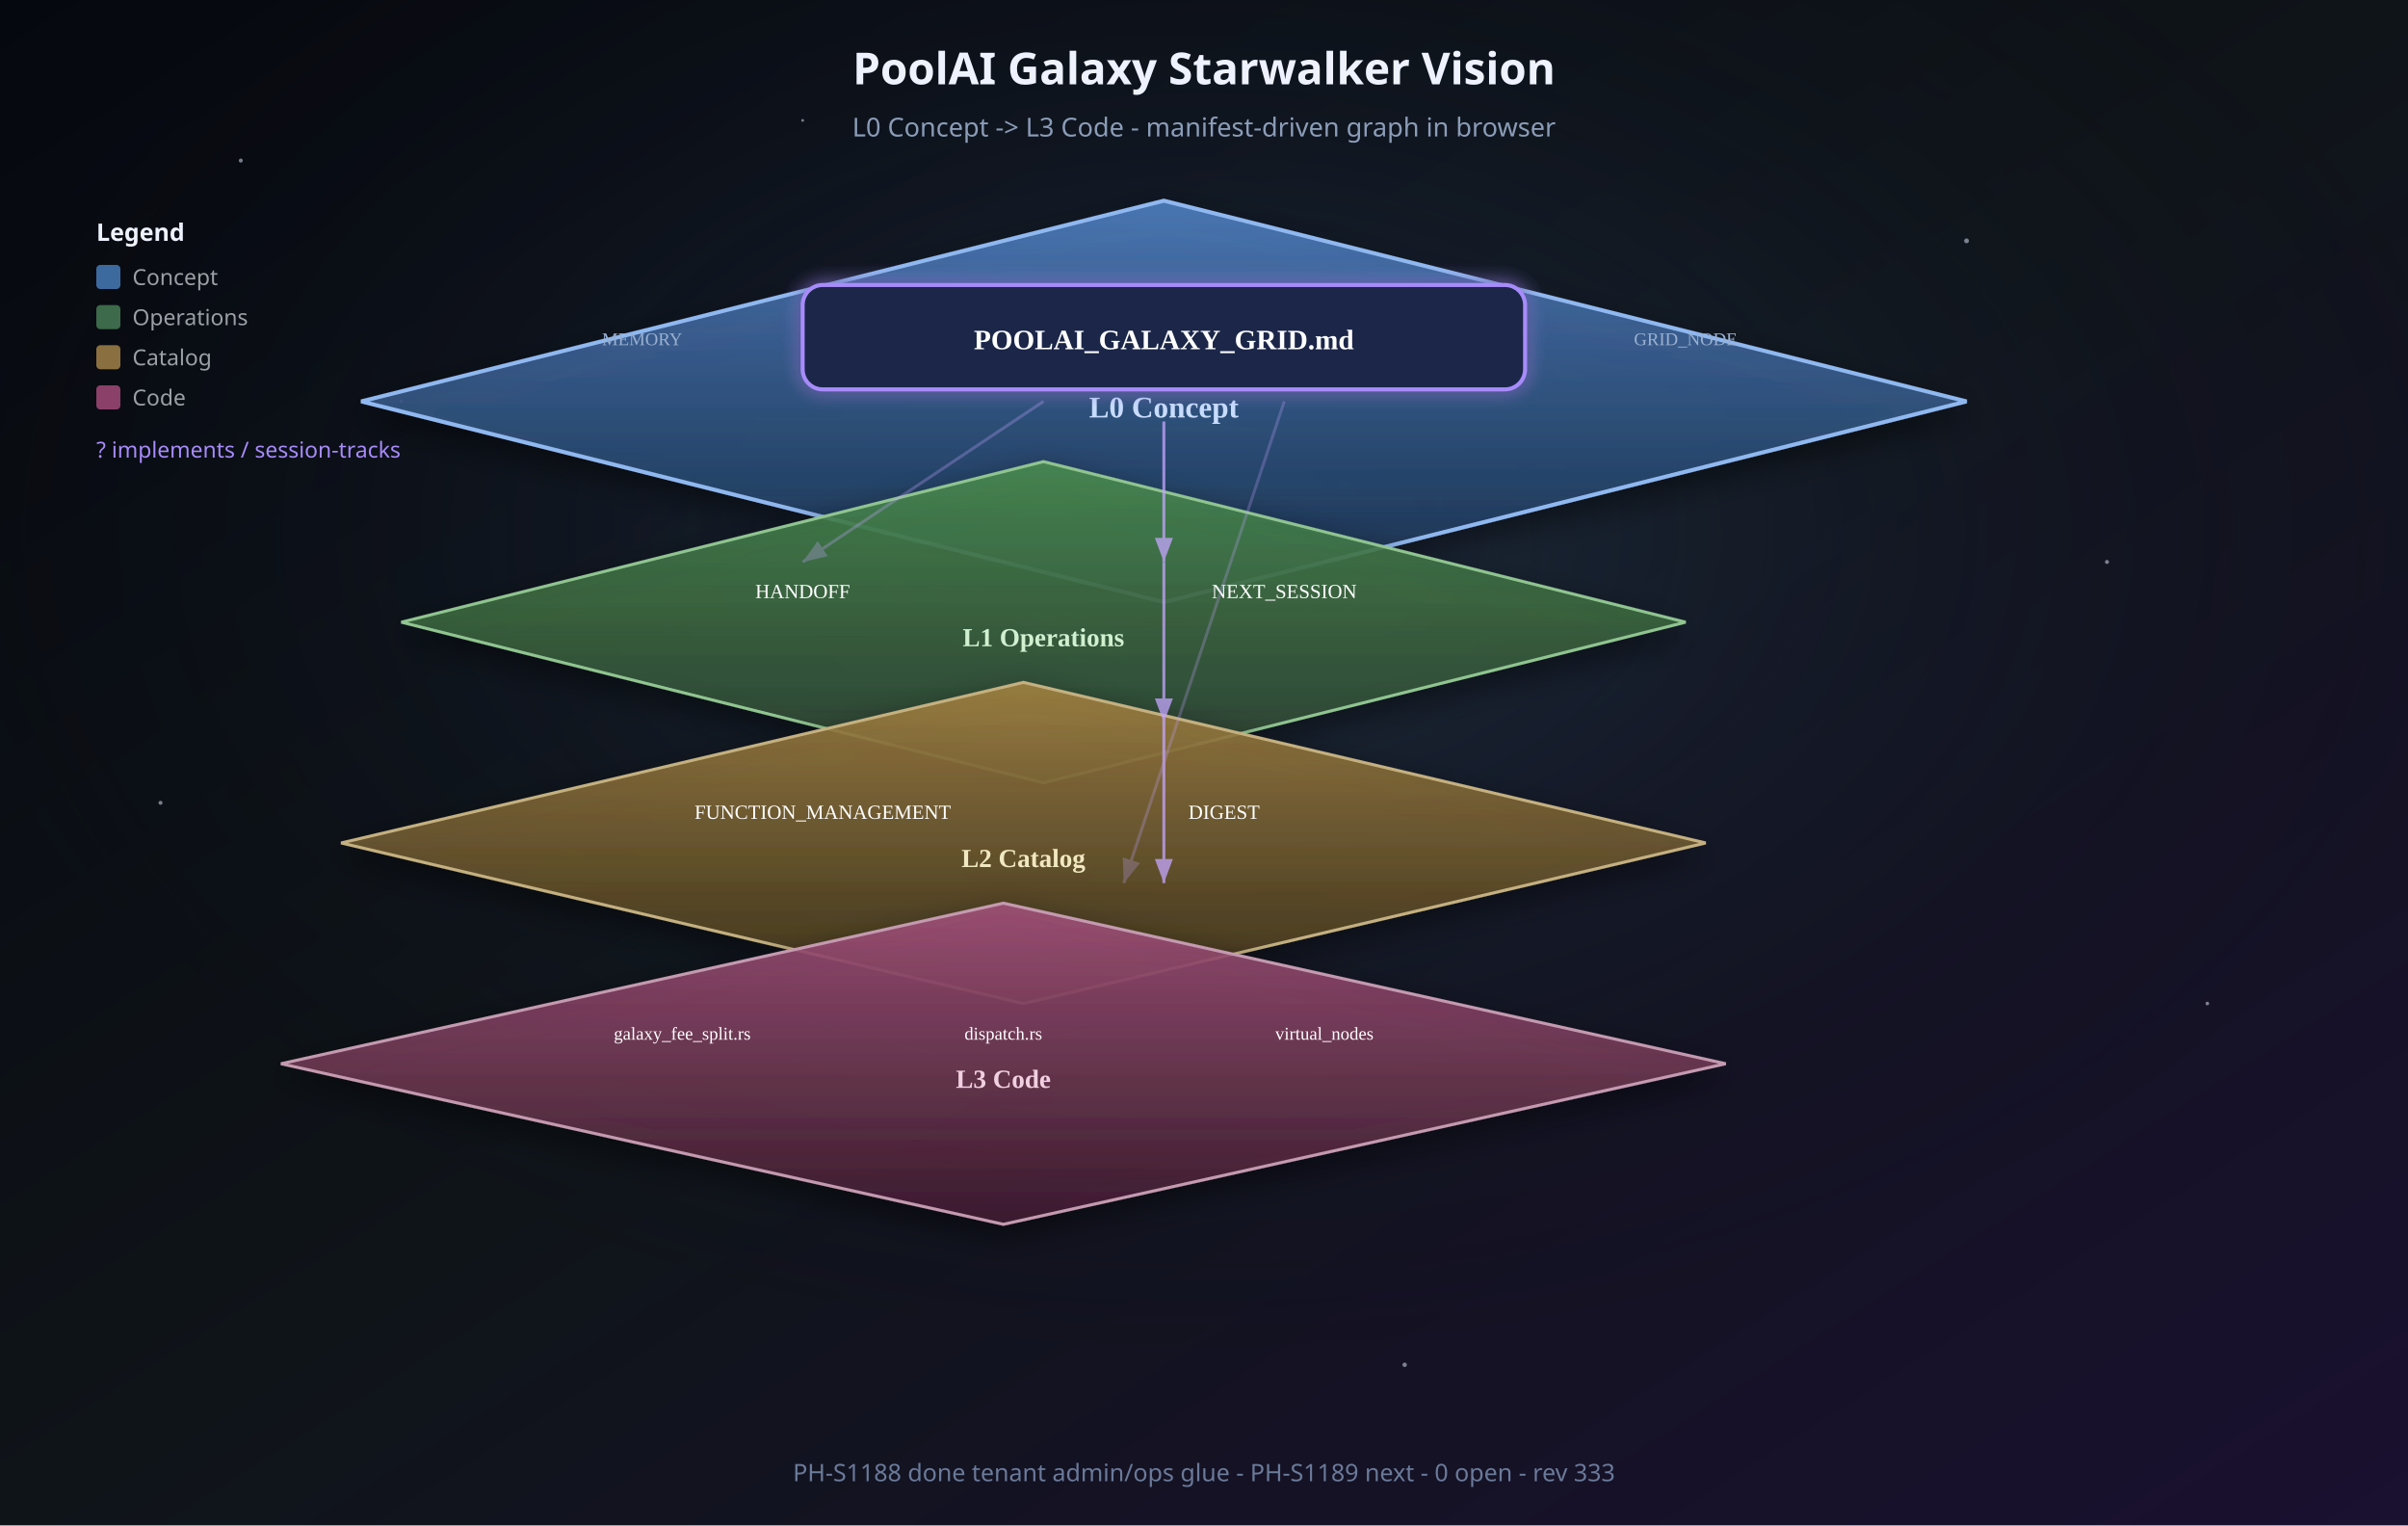
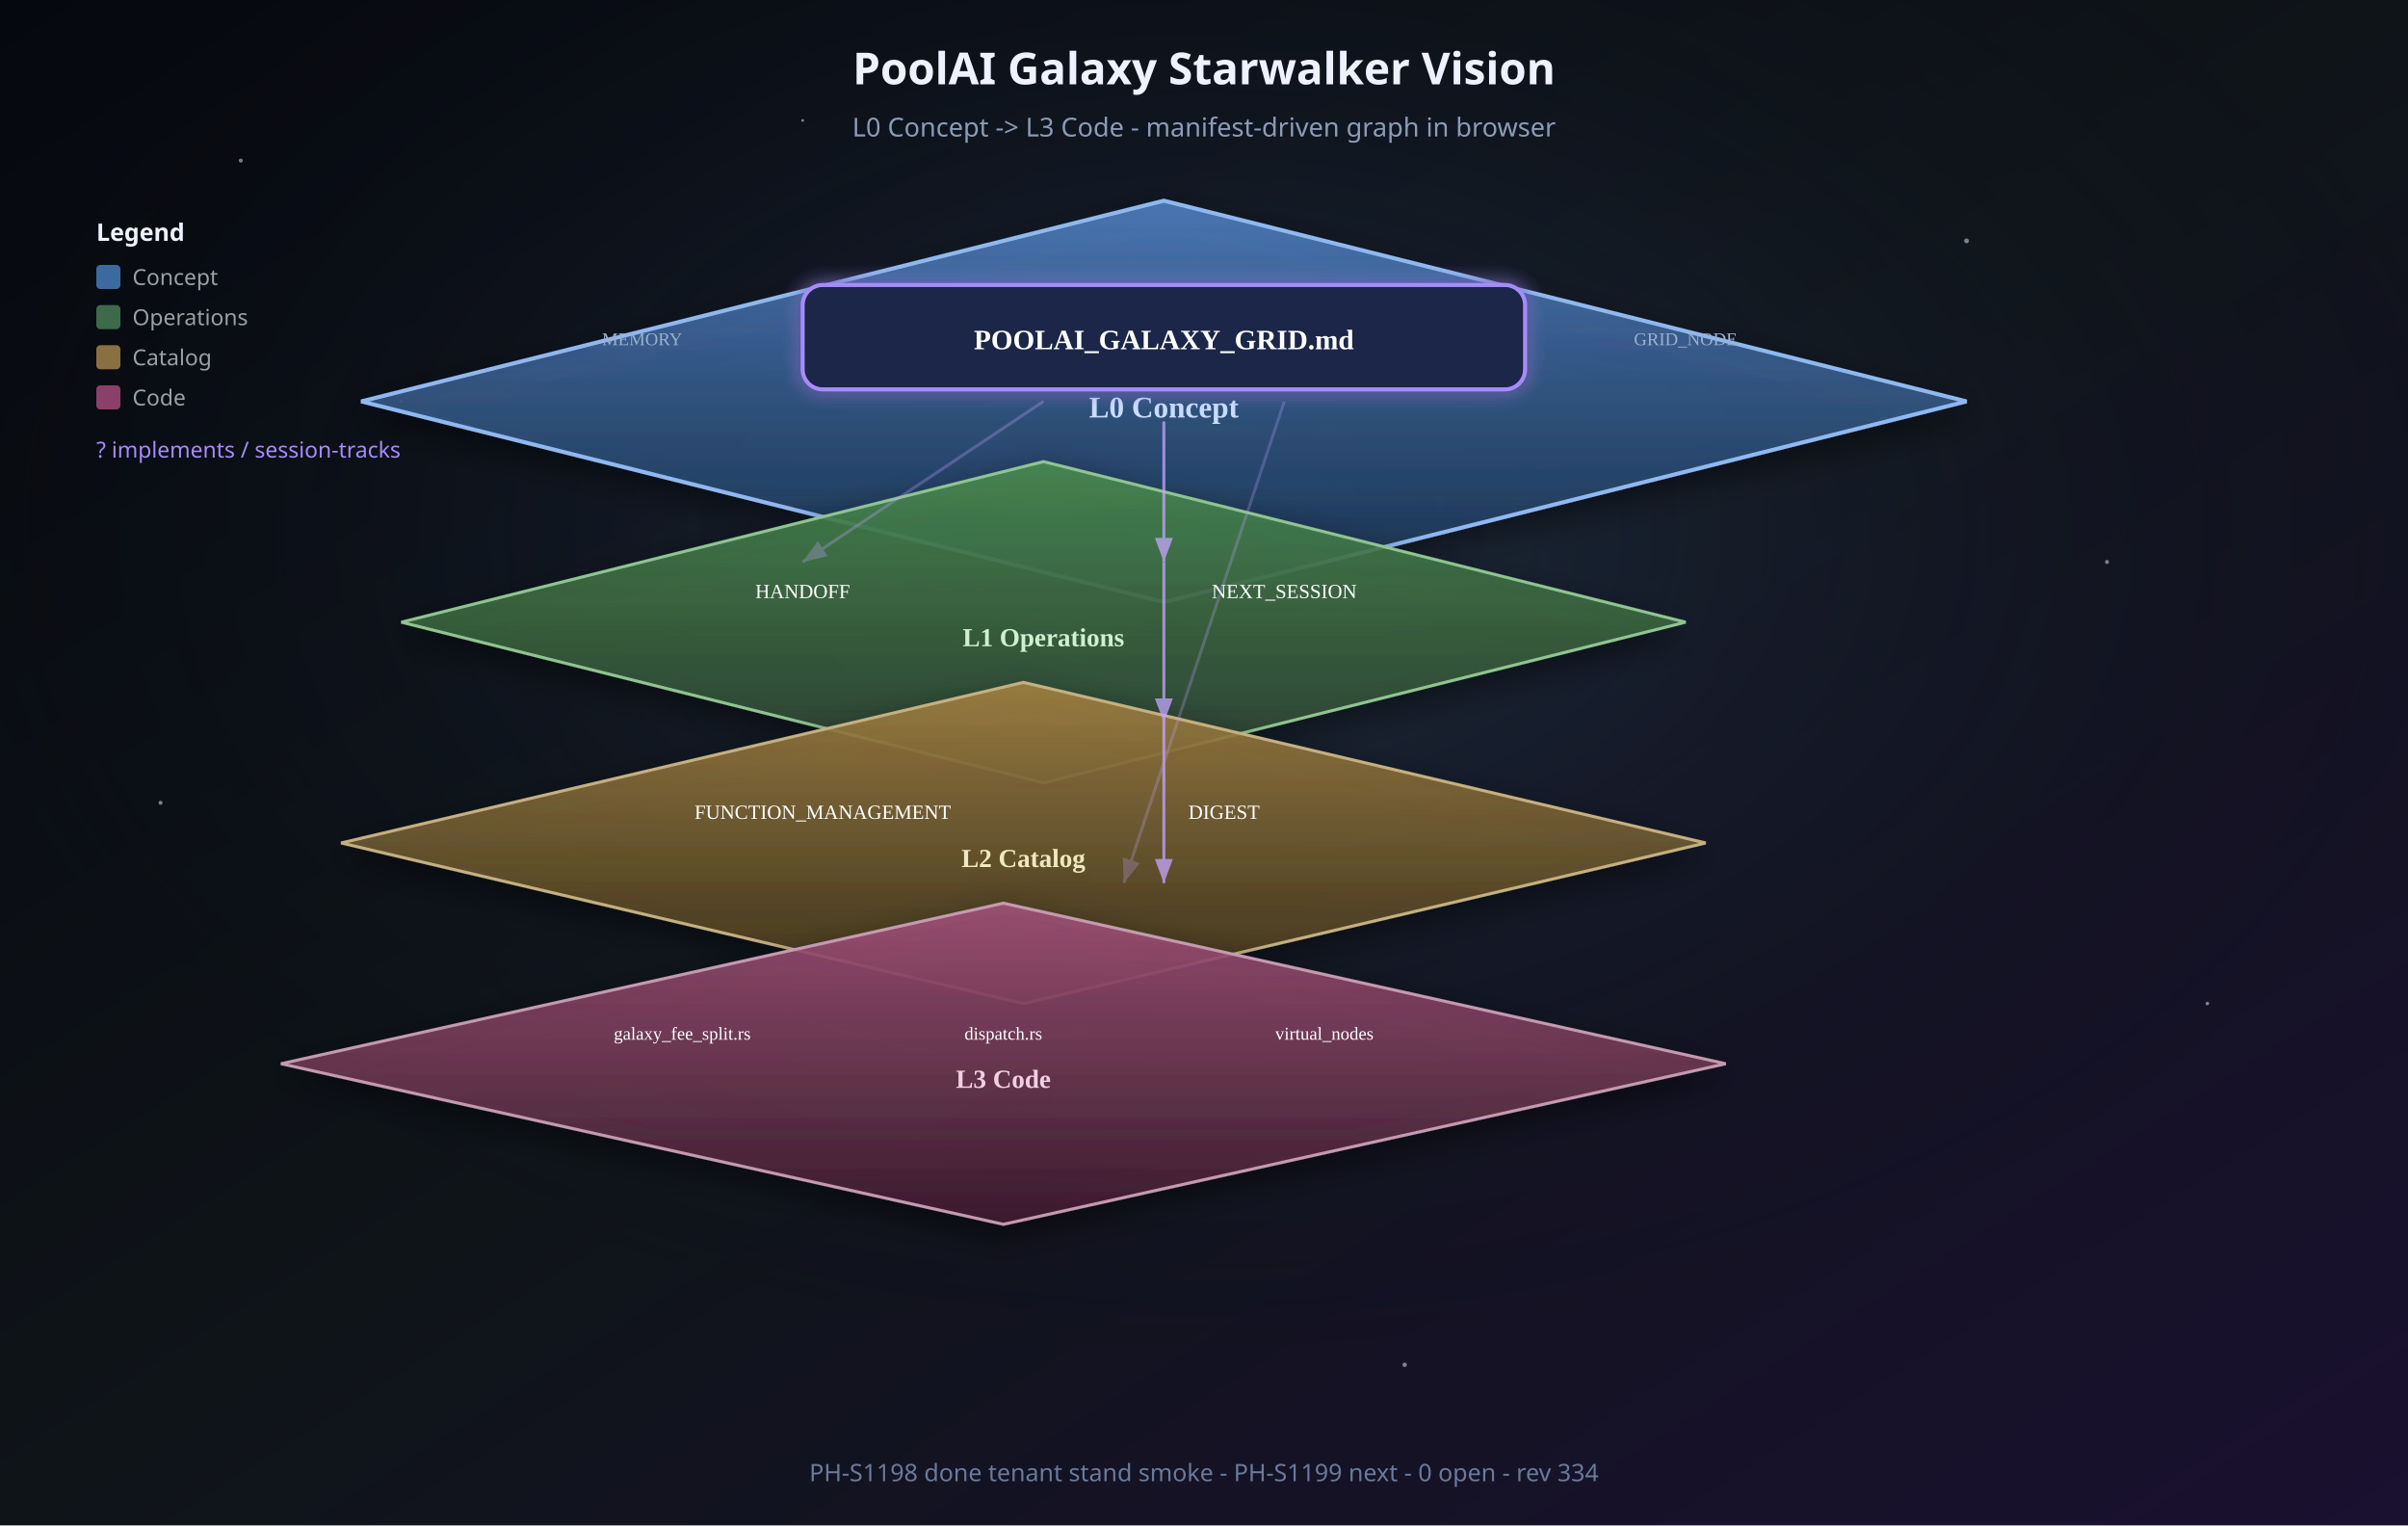
<svg xmlns="http://www.w3.org/2000/svg" viewBox="0 0 1200 760" role="img" aria-labelledby="title desc">
  <defs>
    <linearGradient id="bg" x1="0%" y1="0%" x2="100%" y2="100%">
      <stop offset="0%" stop-color="#06080f" />
      <stop offset="50%" stop-color="#0f1419" />
      <stop offset="100%" stop-color="#1a1030" />
    </linearGradient>
    <radialGradient id="nebula" cx="50%" cy="35%" r="55%">
      <stop offset="0%" stop-color="#3d5a8a" stop-opacity="0.35" />
      <stop offset="100%" stop-color="#06080f" stop-opacity="0" />
    </radialGradient>
    <linearGradient id="planeL0" x1="0%" y1="0%" x2="0%" y2="100%">
      <stop offset="0%" stop-color="#4a7ab8" stop-opacity="0.95" />
      <stop offset="100%" stop-color="#1e3350" stop-opacity="0.85" />
    </linearGradient>
    <linearGradient id="planeL1" x1="0%" y1="0%" x2="0%" y2="100%">
      <stop offset="0%" stop-color="#4a8a50" stop-opacity="0.9" />
      <stop offset="100%" stop-color="#2a4030" stop-opacity="0.85" />
    </linearGradient>
    <linearGradient id="planeL2" x1="0%" y1="0%" x2="0%" y2="100%">
      <stop offset="0%" stop-color="#a08040" stop-opacity="0.9" />
      <stop offset="100%" stop-color="#403520" stop-opacity="0.85" />
    </linearGradient>
    <linearGradient id="planeL3" x1="0%" y1="0%" x2="0%" y2="100%">
      <stop offset="0%" stop-color="#a05078" stop-opacity="0.9" />
      <stop offset="100%" stop-color="#402030" stop-opacity="0.85" />
    </linearGradient>
    <filter id="shadow" x="-30%" y="-30%" width="160%" height="160%">
      <feDropShadow dx="0" dy="6" stdDeviation="8" flood-color="#000" flood-opacity="0.5" />
    </filter>
    <filter id="glow" x="-50%" y="-50%" width="200%" height="200%">
      <feGaussianBlur stdDeviation="4" result="b" />
      <feMerge>
        <feMergeNode in="b" />
        <feMergeNode in="SourceGraphic" />
      </feMerge>
    </filter>
    <marker id="arrow" markerWidth="10" markerHeight="10" refX="8" refY="3" orient="auto">
      <path d="M0,0 L8,3 L0,6 Z" fill="#c4a5ff" />
    </marker>
  </defs>
  <rect width="1200" height="760" fill="url(#bg)" />
  <rect width="1200" height="760" fill="url(#nebula)" />
  <g fill="#e8f0ff" opacity="0.5">
    <circle cx="120" cy="80" r="1" />
    <circle cx="980" cy="120" r="1.2" />
    <circle cx="200" cy="200" r="0.8" />
    <circle cx="1050" cy="280" r="1" />
    <circle cx="80" cy="400" r="1" />
    <circle cx="1100" cy="500" r="0.9" />
    <circle cx="400" cy="60" r="0.7" />
    <circle cx="700" cy="680" r="1.1" />
  </g>
  <text x="600" y="42" text-anchor="middle" fill="#eef2ff" font-family="Segoe UI, system-ui, sans-serif" font-size="22" font-weight="600">PoolAI Galaxy Starwalker Vision</text>
  <text x="600" y="68" text-anchor="middle" fill="#8b9cb8" font-family="Segoe UI, system-ui, sans-serif" font-size="13">L0 Concept -&gt; L3 Code - manifest-driven graph in browser</text>
  <g transform="translate(180, 100)" filter="url(#shadow)">
    <path d="M0 100 L400 0 L800 100 L400 200 Z" fill="url(#planeL0)" stroke="#90b8f0" stroke-width="2" />
    <text x="400" y="108" text-anchor="middle" fill="#c8dcff" font-size="15" font-weight="700">L0 Concept</text>
    <g filter="url(#glow)">
      <rect x="220" y="42" width="360" height="52" rx="10" fill="#1a2848" stroke="#a78bfa" stroke-width="2" />
      <text x="400" y="74" text-anchor="middle" fill="#fff" font-size="14" font-weight="700">POOLAI_GALAXY_GRID.md</text>
    </g>
    <text x="140" y="72" text-anchor="middle" fill="#9ab0d0" font-size="9">MEMORY</text>
    <text x="660" y="72" text-anchor="middle" fill="#9ab0d0" font-size="9">GRID_NODE</text>
  </g>
  <g transform="translate(200, 230)" filter="url(#shadow)">
    <path d="M0 80 L320 0 L640 80 L320 160 Z" fill="url(#planeL1)" stroke="#90c490" stroke-width="1.5" />
    <text x="320" y="92" text-anchor="middle" fill="#d0f0d0" font-size="13" font-weight="600">L1 Operations</text>
    <text x="200" y="68" text-anchor="middle" fill="#fff" font-size="10">HANDOFF</text>
    <text x="440" y="68" text-anchor="middle" fill="#fff" font-size="10">NEXT_SESSION</text>
  </g>
  <g transform="translate(170, 340)" filter="url(#shadow)">
    <path d="M0 80 L340 0 L680 80 L340 160 Z" fill="url(#planeL2)" stroke="#c4b080" stroke-width="1.5" />
    <text x="340" y="92" text-anchor="middle" fill="#f0e8c0" font-size="13" font-weight="600">L2 Catalog</text>
    <text x="240" y="68" text-anchor="middle" fill="#fff" font-size="10">FUNCTION_MANAGEMENT</text>
    <text x="440" y="68" text-anchor="middle" fill="#fff" font-size="10">DIGEST</text>
  </g>
  <g transform="translate(140, 450)" filter="url(#shadow)">
    <path d="M0 80 L360 0 L720 80 L360 160 Z" fill="url(#planeL3)" stroke="#c49ab0" stroke-width="1.5" />
    <text x="360" y="92" text-anchor="middle" fill="#f0d0e0" font-size="13" font-weight="600">L3 Code</text>
    <text x="200" y="68" text-anchor="middle" fill="#fff" font-size="9">galaxy_fee_split.rs</text>
    <text x="360" y="68" text-anchor="middle" fill="#fff" font-size="9">dispatch.rs</text>
    <text x="520" y="68" text-anchor="middle" fill="#fff" font-size="9">virtual_nodes</text>
  </g>
  <g fill="none" stroke="#c4a5ff" stroke-width="1.5" marker-end="url(#arrow)" opacity="0.75">
    <path d="M580 210 L580 280" />
    <path d="M580 280 L580 360" />
    <path d="M580 360 L580 440" />
    <path d="M520 200 L400 280" opacity="0.4" />
    <path d="M640 200 L560 440" opacity="0.35" />
  </g>
  <g transform="translate(48, 120)" font-family="Segoe UI, system-ui, sans-serif" font-size="11">
    <text x="0" y="0" fill="#eef2ff" font-weight="600" font-size="12">Legend</text>
    <rect x="0" y="12" width="12" height="12" rx="2" fill="#3d6a9e" />
    <text x="18" y="22" fill="#9aa0a6">Concept</text>
    <rect x="0" y="32" width="12" height="12" rx="2" fill="#3d6a4a" />
    <text x="18" y="42" fill="#9aa0a6">Operations</text>
    <rect x="0" y="52" width="12" height="12" rx="2" fill="#8a7040" />
    <text x="18" y="62" fill="#9aa0a6">Catalog</text>
    <rect x="0" y="72" width="12" height="12" rx="2" fill="#8a4068" />
    <text x="18" y="82" fill="#9aa0a6">Code</text>
    <text x="0" y="108" fill="#a78bfa">? implements / session-tracks</text>
  </g>
-   <text x="600" y="738" text-anchor="middle" fill="#6a7a9a" font-family="Segoe UI, system-ui, sans-serif" font-size="12">PH-S1188 done tenant admin/ops glue - PH-S1189 next - 0 open - rev 333</text>
+   <text x="600" y="738" text-anchor="middle" fill="#6a7a9a" font-family="Segoe UI, system-ui, sans-serif" font-size="12">PH-S1198 done tenant stand smoke - PH-S1199 next - 0 open - rev 334</text>
</svg>
